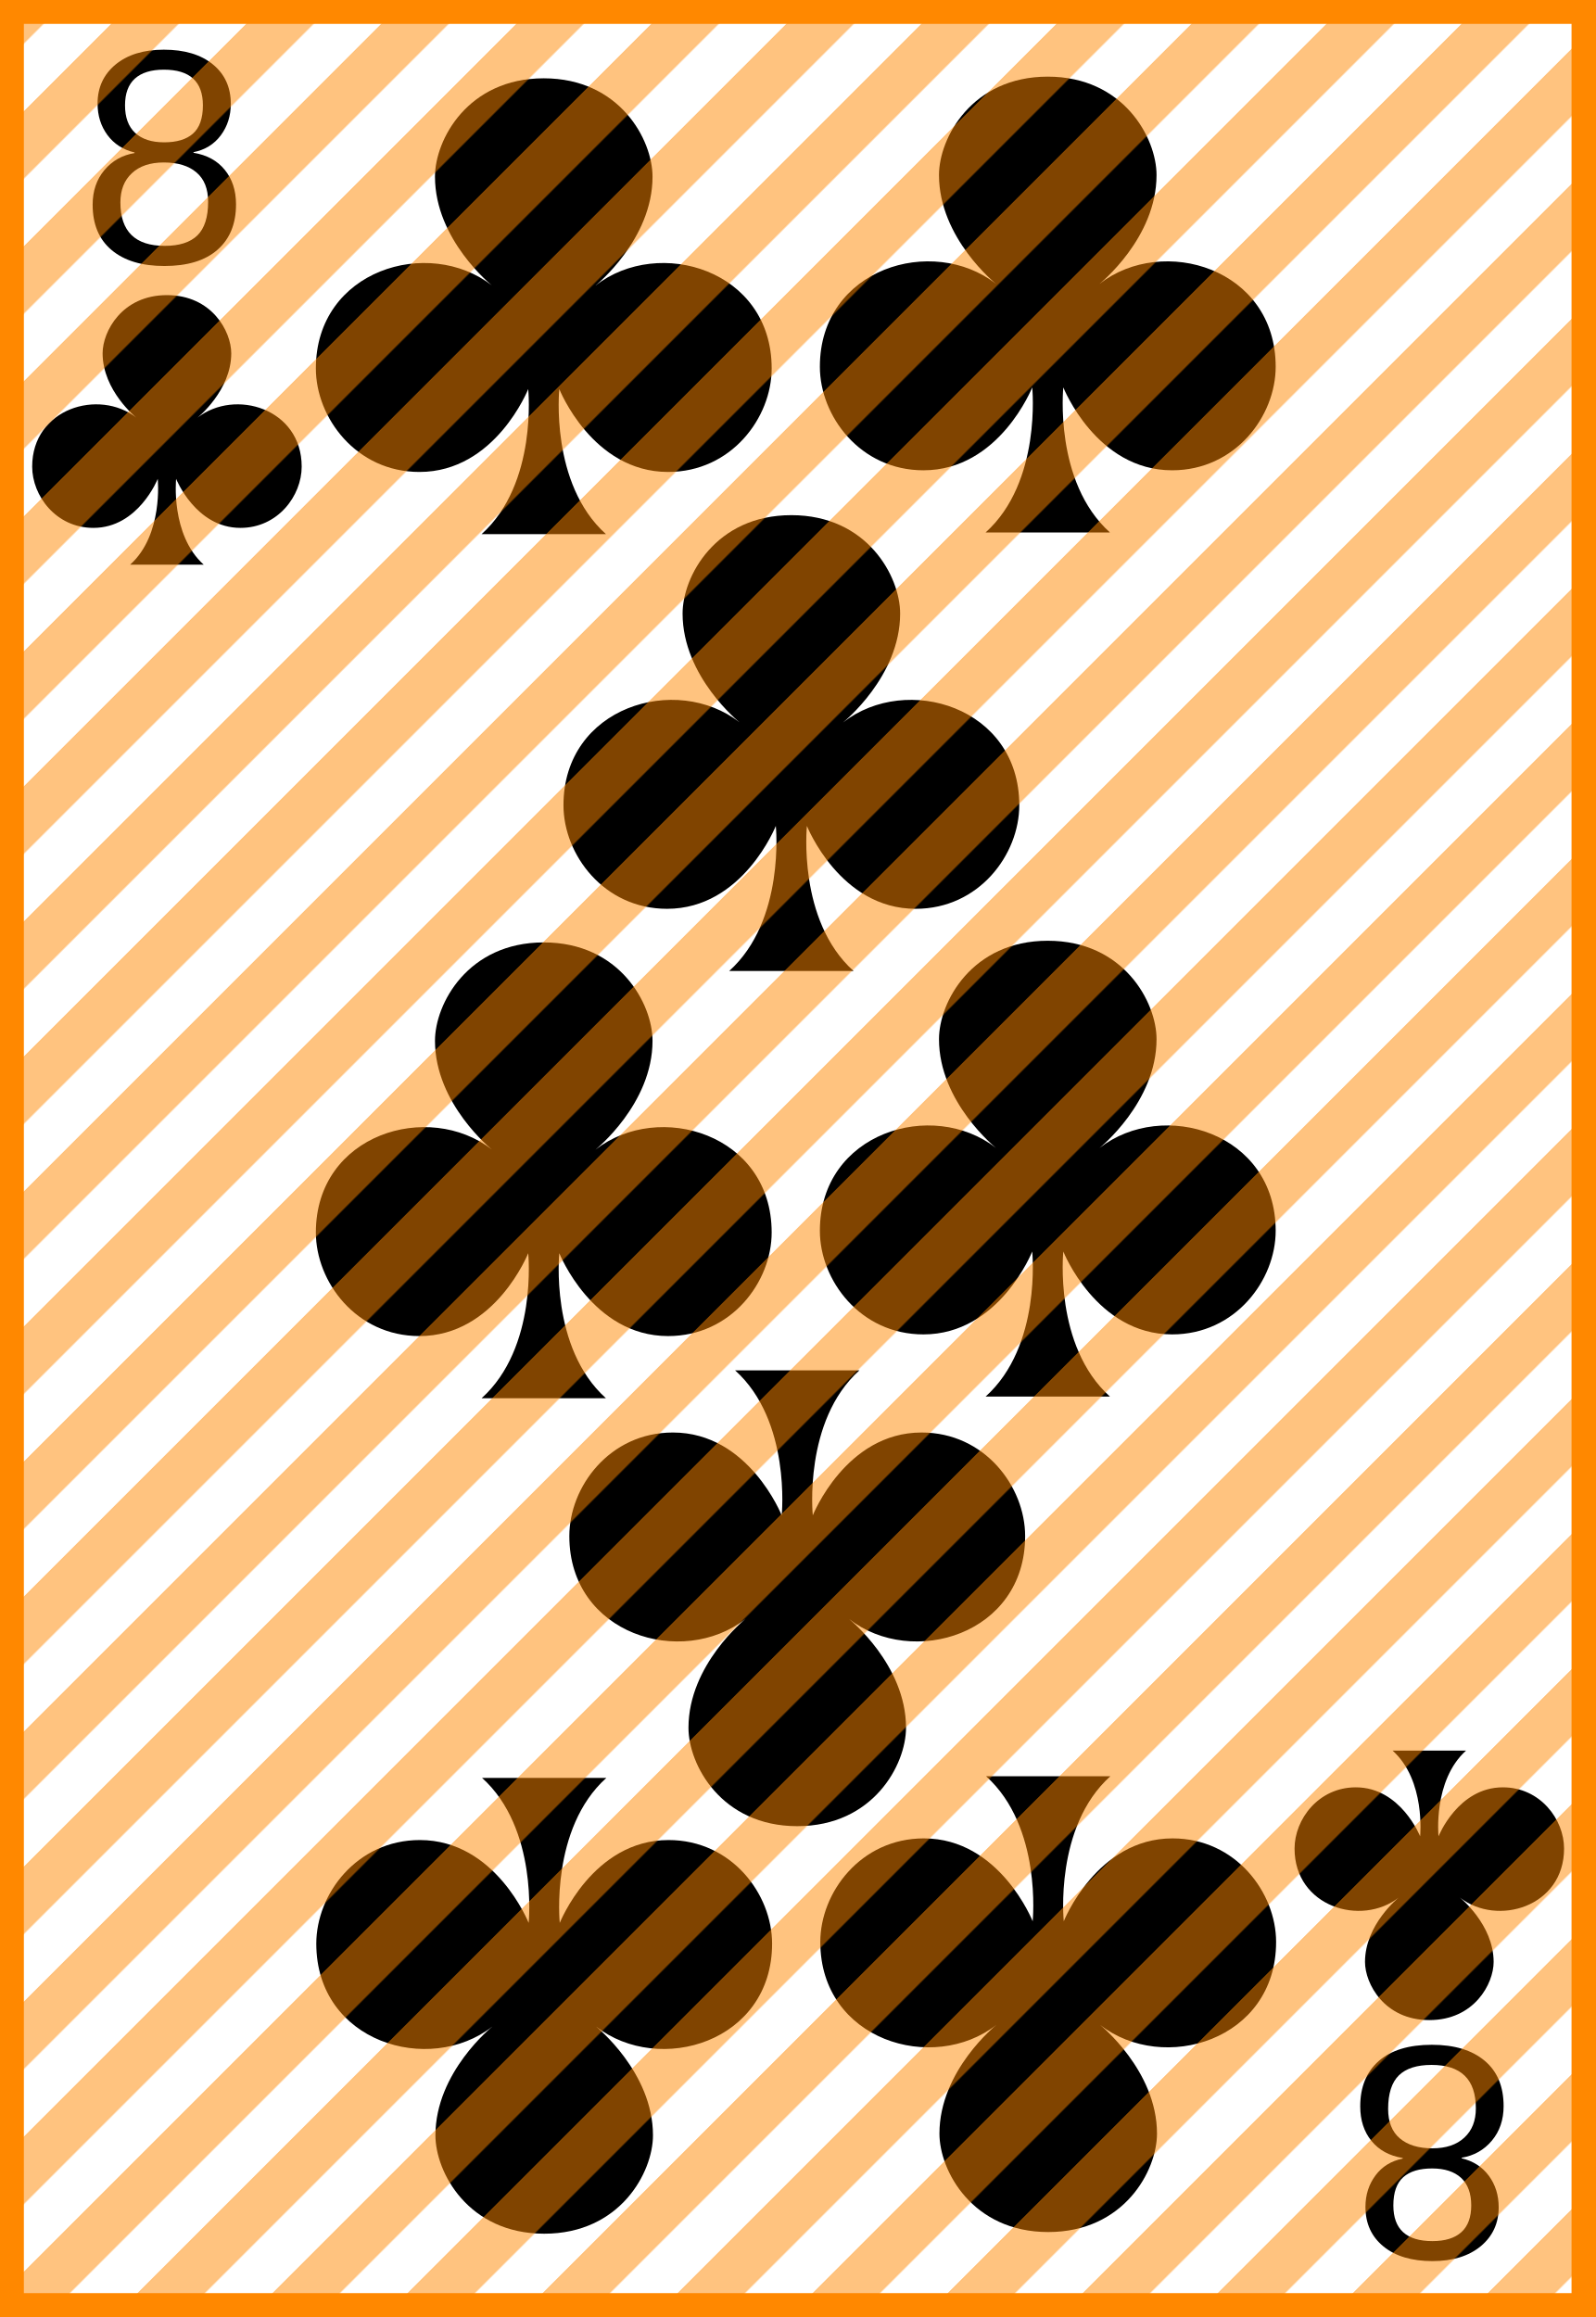
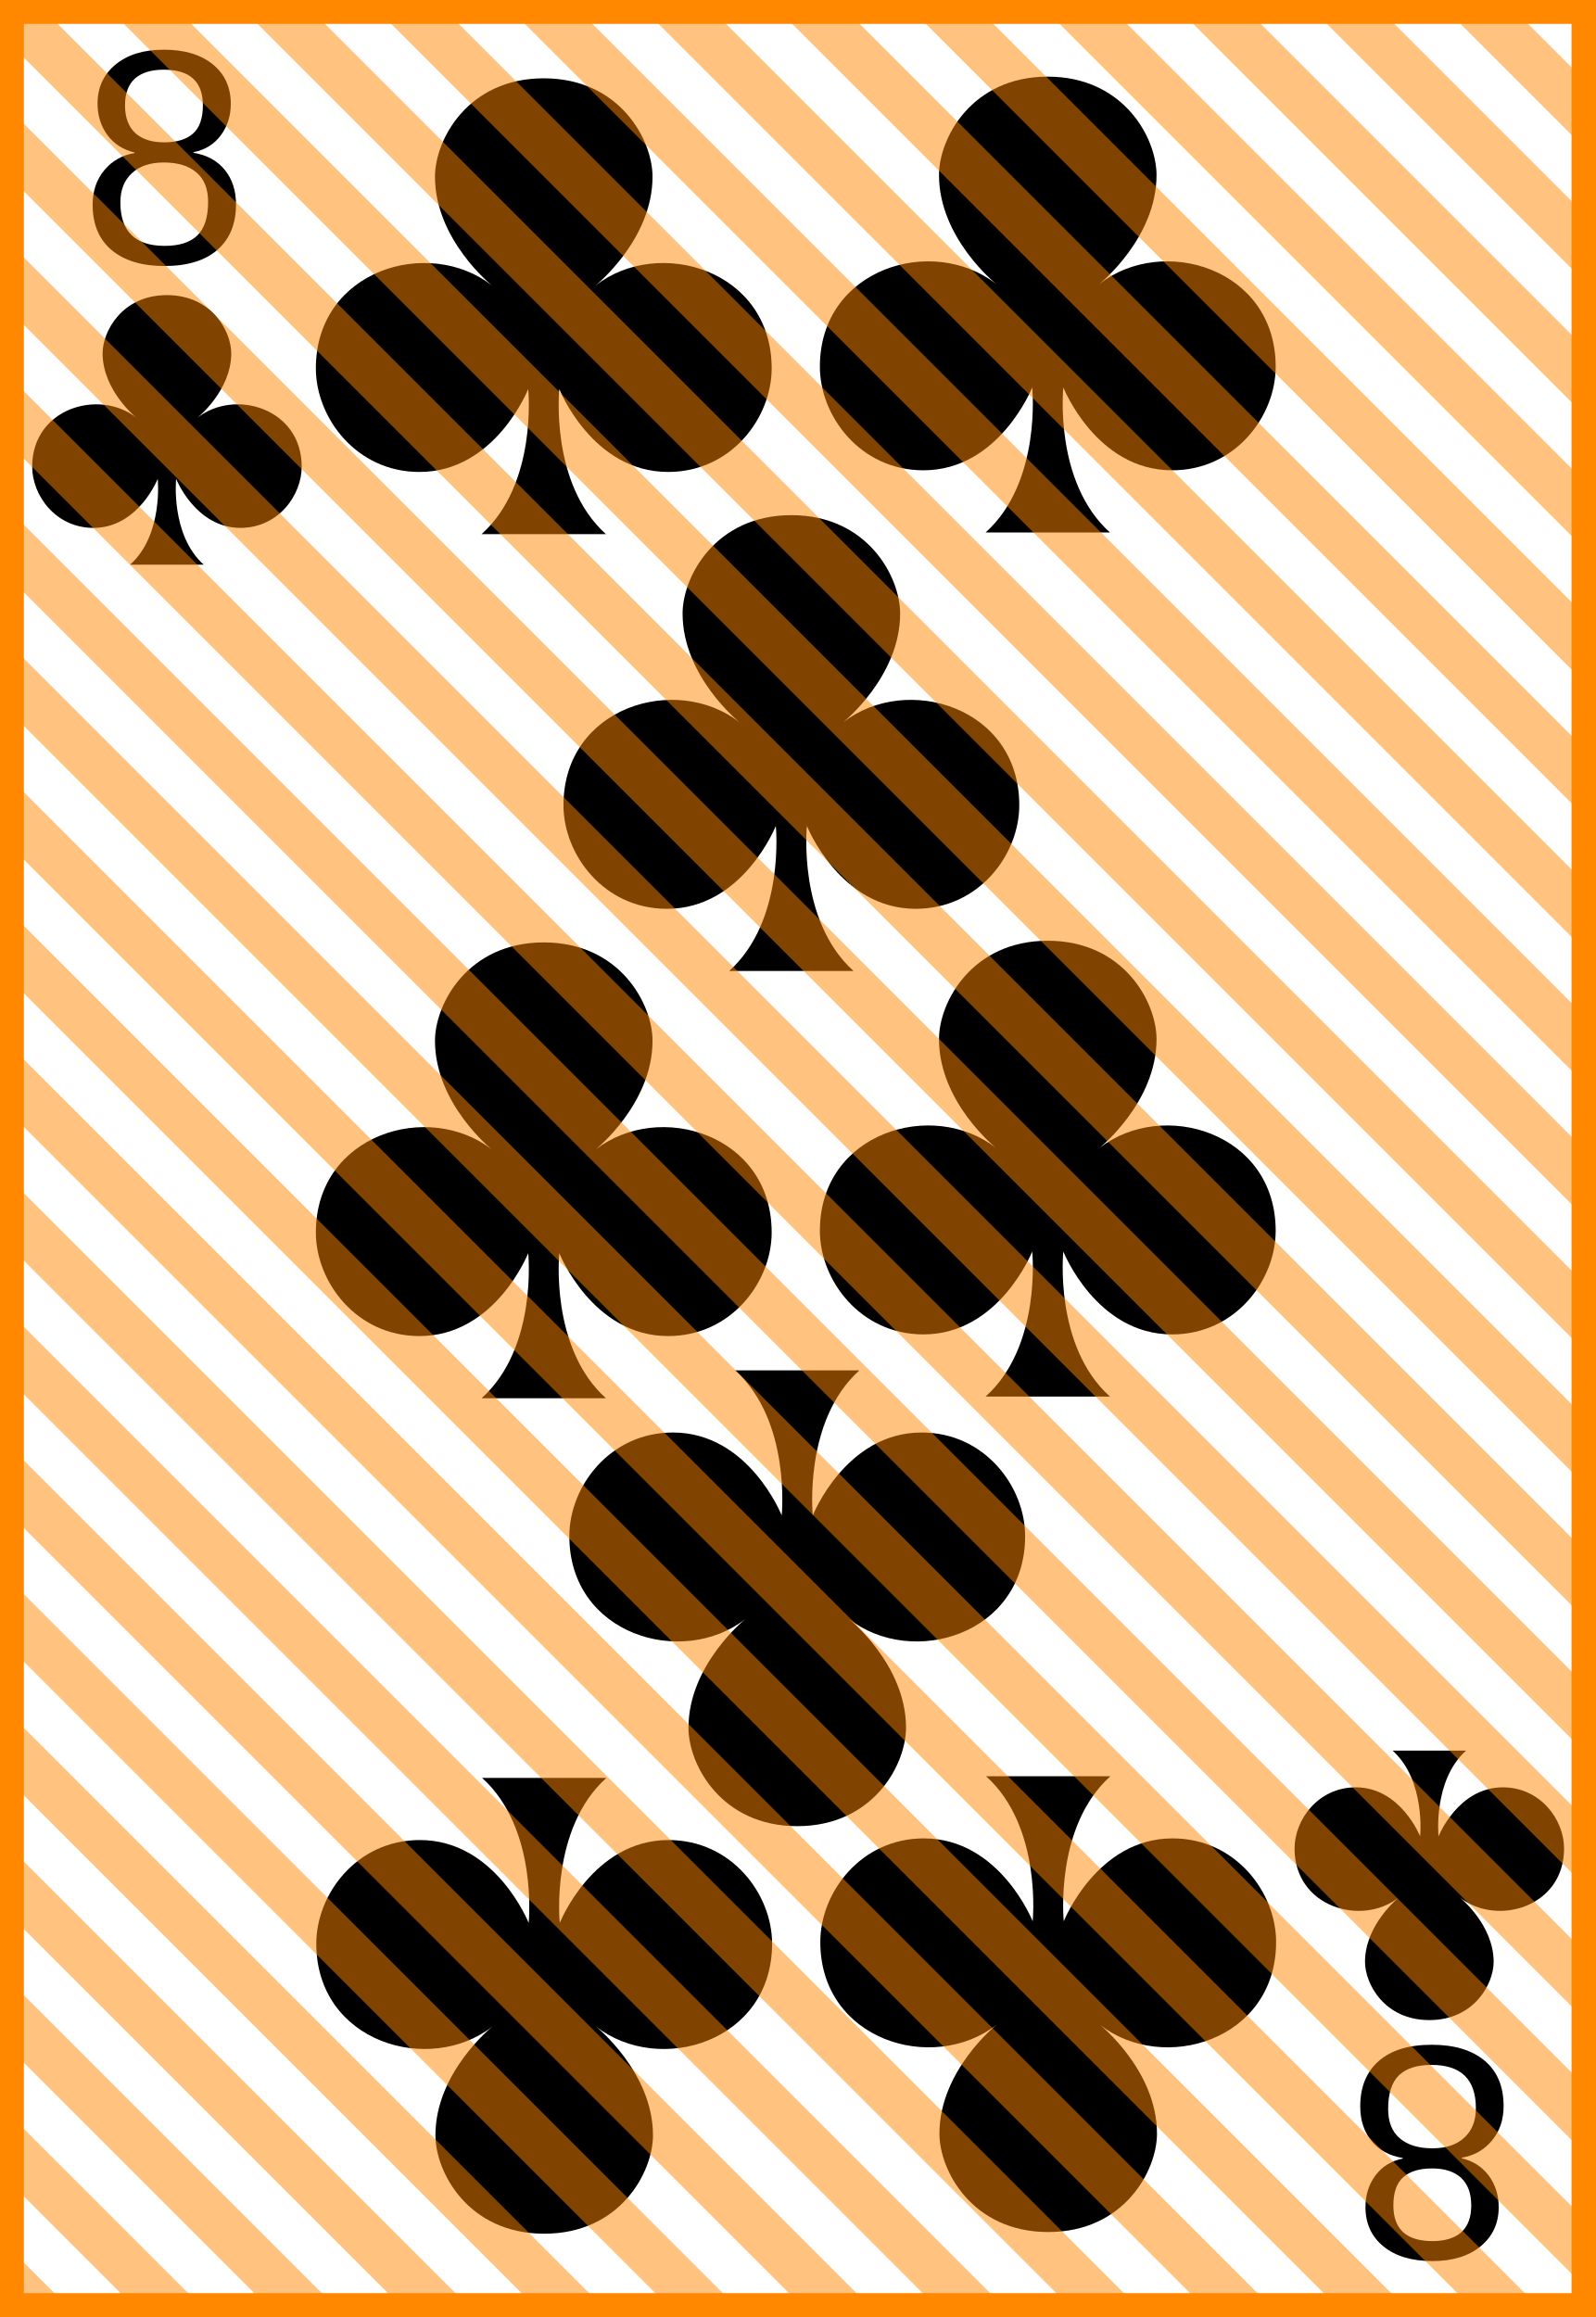
- <svg xmlns="http://www.w3.org/2000/svg" xml:space="preserve" width="222.783" height="323.556" viewBox="0 0 167.087 242.667">
-   <defs>
-     <pattern id="a" width="10" height="10" patternTransform="rotate(45)" patternUnits="userSpaceOnUse">
-       <path stroke="#f80" stroke-width="10" d="M0 0v10" opacity=".5" />
-     </pattern>
-   </defs>
-   <g style="fill-rule:nonzero;clip-rule:nonzero;stroke:#000;stroke-miterlimit:4">
-     <path d="M166.837 235.548c0 3.777-3.087 6.869-6.871 6.869H7.11c-3.775 0-6.861-3.092-6.861-6.87V7.12C.25 3.343 3.336.25 7.11.25h152.856c3.784 0 6.87 3.093 6.87 6.87z" style="fill:#fff;stroke-width:.5" />
+ <svg xmlns="http://www.w3.org/2000/svg" xml:space="preserve" width="222.783" height="323.556" viewBox="0 0 167.087 242.667" version="1.1" id="svg39">
+   <defs id="defs39" />
+   <g style="fill-rule:nonzero;clip-rule:nonzero;stroke:#000;stroke-miterlimit:4" id="g1">
+     <path d="M166.837 235.548c0 3.777-3.087 6.869-6.871 6.869H7.11c-3.775 0-6.861-3.092-6.861-6.87V7.12C.25 3.343 3.336.25 7.11.25h152.856c3.784 0 6.87 3.093 6.87 6.87z" style="fill:#fff;stroke-width:.5" id="path1" />
  </g>
-   <text xml:space="preserve" x="8.311" y="27.548" style="font-size:32px;font-style:normal;font-weight:400;line-height:125%;letter-spacing:0;word-spacing:0;fill:#000;fill-opacity:1;stroke:none;font-family:Bitstream Vera Sans">
-     <tspan x="8.311" y="27.548" style="font-style:normal;font-variant:normal;font-weight:400;font-stretch:normal;font-family:Arial;-inkscape-font-specification:Arial">8</tspan>
-   </text>
-   <path d="M50.291 22.698s2.375-1.9 2.375-4.534c0-1.542-1.369-4.102-4.534-4.102s-4.534 2.561-4.534 4.102c0 2.634 2.375 4.534 2.375 4.534-2.638-2.055-7.34-.652-7.34 3.455 0 2.056 1.68 4.318 4.317 4.318 3.165 0 4.534-3.455 4.534-3.455s.402 3.938-1.943 6.046h5.182c-2.345-2.107-1.943-6.046-1.943-6.046s1.37 3.455 4.534 3.455c2.64 0 4.318-2.263 4.318-4.318 0-4.107-4.703-5.51-7.34-3.455" style="fill:#000" transform="translate(-54.025 10.018)scale(1.48565)" />
-   <text xml:space="preserve" x="-158.864" y="-214.467" style="font-size:32px;font-style:normal;font-weight:400;line-height:125%;letter-spacing:0;word-spacing:0;fill:#000;fill-opacity:1;stroke:none;font-family:Bitstream Vera Sans" transform="scale(-1)">
-     <tspan x="-158.864" y="-214.467" style="font-style:normal;font-variant:normal;font-weight:400;font-stretch:normal;font-family:Arial;-inkscape-font-specification:Arial">8</tspan>
-   </text>
-   <path d="M50.291 22.698s2.375-1.9 2.375-4.534c0-1.542-1.369-4.102-4.534-4.102s-4.534 2.561-4.534 4.102c0 2.634 2.375 4.534 2.375 4.534-2.638-2.055-7.34-.652-7.34 3.455 0 2.056 1.68 4.318 4.317 4.318 3.165 0 4.534-3.455 4.534-3.455s.402 3.938-1.943 6.046h5.182c-2.345-2.107-1.943-6.046-1.943-6.046s1.37 3.455 4.534 3.455c2.64 0 4.318-2.263 4.318-4.318 0-4.107-4.703-5.51-7.34-3.455" style="fill:#000" transform="translate(221.2 232.462)scale(-1.48565)" />
-   <path d="M50.291 22.698s2.375-1.9 2.375-4.534c0-1.542-1.369-4.102-4.534-4.102s-4.534 2.561-4.534 4.102c0 2.634 2.375 4.534 2.375 4.534-2.638-2.055-7.34-.652-7.34 3.455 0 2.056 1.68 4.318 4.317 4.318 3.165 0 4.534-3.455 4.534-3.455s.402 3.938-1.943 6.046h5.182c-2.345-2.107-1.943-6.046-1.943-6.046s1.37 3.455 4.534 3.455c2.64 0 4.318-2.263 4.318-4.318 0-4.107-4.703-5.51-7.34-3.455" style="fill:#000" transform="translate(-63.988 -27.131)scale(2.51258)" />
-   <path d="M50.291 22.698s2.375-1.9 2.375-4.534c0-1.542-1.369-4.102-4.534-4.102s-4.534 2.561-4.534 4.102c0 2.634 2.375 4.534 2.375 4.534-2.638-2.055-7.34-.652-7.34 3.455 0 2.056 1.68 4.318 4.317 4.318 3.165 0 4.534-3.455 4.534-3.455s.402 3.938-1.943 6.046h5.182c-2.345-2.107-1.943-6.046-1.943-6.046s1.37 3.455 4.534 3.455c2.64 0 4.318-2.263 4.318-4.318 0-4.107-4.703-5.51-7.34-3.455" style="fill:#000" transform="translate(177.93 269.275)scale(-2.51258)" />
-   <path d="M50.291 22.698s2.375-1.9 2.375-4.534c0-1.542-1.369-4.102-4.534-4.102s-4.534 2.561-4.534 4.102c0 2.634 2.375 4.534 2.375 4.534-2.638-2.055-7.34-.652-7.34 3.455 0 2.056 1.68 4.318 4.317 4.318 3.165 0 4.534-3.455 4.534-3.455s.402 3.938-1.943 6.046h5.182c-2.345-2.107-1.943-6.046-1.943-6.046s1.37 3.455 4.534 3.455c2.64 0 4.318-2.263 4.318-4.318 0-4.107-4.703-5.51-7.34-3.455" style="fill:#000" transform="translate(-63.988 63.37)scale(2.51258)" />
-   <path d="M50.291 22.698s2.375-1.9 2.375-4.534c0-1.542-1.369-4.102-4.534-4.102s-4.534 2.561-4.534 4.102c0 2.634 2.375 4.534 2.375 4.534-2.638-2.055-7.34-.652-7.34 3.455 0 2.056 1.68 4.318 4.317 4.318 3.165 0 4.534-3.455 4.534-3.455s.402 3.938-1.943 6.046h5.182c-2.345-2.107-1.943-6.046-1.943-6.046s1.37 3.455 4.534 3.455c2.64 0 4.318-2.263 4.318-4.318 0-4.107-4.703-5.51-7.34-3.455" style="fill:#000" transform="translate(-11.203 -27.305)scale(2.51258)" />
-   <path d="M50.291 22.698s2.375-1.9 2.375-4.534c0-1.542-1.369-4.102-4.534-4.102s-4.534 2.561-4.534 4.102c0 2.634 2.375 4.534 2.375 4.534-2.638-2.055-7.34-.652-7.34 3.455 0 2.056 1.68 4.318 4.317 4.318 3.165 0 4.534-3.455 4.534-3.455s.402 3.938-1.943 6.046h5.182c-2.345-2.107-1.943-6.046-1.943-6.046s1.37 3.455 4.534 3.455c2.64 0 4.318-2.263 4.318-4.318 0-4.107-4.703-5.51-7.34-3.455" style="fill:#000" transform="translate(230.715 269.101)scale(-2.51258)" />
-   <path d="M50.291 22.698s2.375-1.9 2.375-4.534c0-1.542-1.369-4.102-4.534-4.102s-4.534 2.561-4.534 4.102c0 2.634 2.375 4.534 2.375 4.534-2.638-2.055-7.34-.652-7.34 3.455 0 2.056 1.68 4.318 4.317 4.318 3.165 0 4.534-3.455 4.534-3.455s.402 3.938-1.943 6.046h5.182c-2.345-2.107-1.943-6.046-1.943-6.046s1.37 3.455 4.534 3.455c2.64 0 4.318-2.263 4.318-4.318 0-4.107-4.703-5.51-7.34-3.455" style="fill:#000" transform="translate(-11.203 63.196)scale(2.51258)" />
-   <path d="M50.291 22.698s2.375-1.9 2.375-4.534c0-1.542-1.369-4.102-4.534-4.102s-4.534 2.561-4.534 4.102c0 2.634 2.375 4.534 2.375 4.534-2.638-2.055-7.34-.652-7.34 3.455 0 2.056 1.68 4.318 4.317 4.318 3.165 0 4.534-3.455 4.534-3.455s.402 3.938-1.943 6.046h5.182c-2.345-2.107-1.943-6.046-1.943-6.046s1.37 3.455 4.534 3.455c2.64 0 4.318-2.263 4.318-4.318 0-4.107-4.703-5.51-7.34-3.455" style="fill:#000" transform="translate(-38.056 18.622)scale(2.51258)" />
-   <path d="M50.291 22.698s2.375-1.9 2.375-4.534c0-1.542-1.369-4.102-4.534-4.102s-4.534 2.561-4.534 4.102c0 2.634 2.375 4.534 2.375 4.534-2.638-2.055-7.34-.652-7.34 3.455 0 2.056 1.68 4.318 4.317 4.318 3.165 0 4.534-3.455 4.534-3.455s.402 3.938-1.943 6.046h5.182c-2.345-2.107-1.943-6.046-1.943-6.046s1.37 3.455 4.534 3.455c2.64 0 4.318-2.263 4.318-4.318 0-4.107-4.703-5.51-7.34-3.455" style="fill:#000" transform="translate(204.431 226.592)scale(-2.51258)" />
-   <path fill="url(#a)" d="M.25.25h166.587v242.167H.25z" />
-   <path fill="none" stroke="#f80" stroke-width="5" d="M0 0h167.087v242.667H0z" />
+   <path style="font-size:32px;line-height:125%;font-family:Arial;-inkscape-font-specification:Arial;letter-spacing:0;word-spacing:0" d="m 24.717,21.407 q 0,3.047 -1.938,4.75 -1.938,1.703 -5.562,1.703 -3.531,0 -5.531,-1.672 -1.984,-1.672 -1.984,-4.75 0,-2.156 1.234,-3.625 1.234,-1.469 3.156,-1.781 v -0.062 Q 12.295,15.548 11.248,14.142 10.217,12.736 10.217,10.845 q 0,-2.516 1.875,-4.078 1.891,-1.562 5.062,-1.562 3.25,0 5.125,1.531 1.891,1.531 1.891,4.141 0,1.891 -1.047,3.297 -1.047,1.406 -2.859,1.766 v 0.062 q 2.109,0.344 3.281,1.797 1.172,1.438 1.172,3.609 z M 21.795,21.142 q 0,-2.047 -1.219,-3.078 -1.219,-1.047 -3.422,-1.047 -2.141,0 -3.344,1.125 -1.203,1.109 -1.203,3.062 0,4.547 4.641,4.547 2.297,0 3.422,-1.094 1.125,-1.109 1.125,-3.516 z M 21.248,11.032 q 0,-3.734 -4.094,-3.734 -1.984,0 -3.031,0.938 -1.031,0.938 -1.031,2.797 0,1.891 1.062,2.891 1.078,0.984 3.031,0.984 1.984,0 3.016,-0.906 1.047,-0.922 1.047,-2.969 z" id="text1" aria-label="8" />
+   <path d="M50.291 22.698s2.375-1.9 2.375-4.534c0-1.542-1.369-4.102-4.534-4.102s-4.534 2.561-4.534 4.102c0 2.634 2.375 4.534 2.375 4.534-2.638-2.055-7.34-.652-7.34 3.455 0 2.056 1.68 4.318 4.317 4.318 3.165 0 4.534-3.455 4.534-3.455s.402 3.938-1.943 6.046h5.182c-2.345-2.107-1.943-6.046-1.943-6.046s1.37 3.455 4.534 3.455c2.64 0 4.318-2.263 4.318-4.318 0-4.107-4.703-5.51-7.34-3.455" style="fill:#000" transform="translate(-54.025 10.018)scale(1.48565)" id="path2" />
+   <path style="font-size:32px;line-height:125%;font-family:Arial;-inkscape-font-specification:Arial;letter-spacing:0;word-spacing:0" d="m -142.458,-220.608 q 0,3.047 -1.938,4.75 -1.938,1.703 -5.562,1.703 -3.531,0 -5.531,-1.672 -1.984,-1.672 -1.984,-4.75 0,-2.156 1.234,-3.625 1.234,-1.469 3.156,-1.781 v -0.062 q -1.797,-0.422 -2.844,-1.828 -1.031,-1.406 -1.031,-3.297 0,-2.516 1.875,-4.078 1.891,-1.562 5.062,-1.562 3.25,0 5.125,1.531 1.891,1.531 1.891,4.141 0,1.891 -1.047,3.297 -1.047,1.406 -2.859,1.766 v 0.062 q 2.109,0.344 3.281,1.797 1.172,1.438 1.172,3.609 z m -2.922,-0.266 q 0,-2.047 -1.219,-3.078 -1.219,-1.047 -3.422,-1.047 -2.141,0 -3.344,1.125 -1.203,1.109 -1.203,3.062 0,4.547 4.641,4.547 2.297,0 3.422,-1.094 1.125,-1.109 1.125,-3.516 z m -0.547,-10.109 q 0,-3.734 -4.094,-3.734 -1.984,0 -3.031,0.938 -1.031,0.938 -1.031,2.797 0,1.891 1.062,2.891 1.078,0.984 3.031,0.984 1.984,0 3.016,-0.906 1.047,-0.922 1.047,-2.969 z" id="text2" transform="scale(-1)" aria-label="8" />
+   <path d="M50.291 22.698s2.375-1.9 2.375-4.534c0-1.542-1.369-4.102-4.534-4.102s-4.534 2.561-4.534 4.102c0 2.634 2.375 4.534 2.375 4.534-2.638-2.055-7.34-.652-7.34 3.455 0 2.056 1.68 4.318 4.317 4.318 3.165 0 4.534-3.455 4.534-3.455s.402 3.938-1.943 6.046h5.182c-2.345-2.107-1.943-6.046-1.943-6.046s1.37 3.455 4.534 3.455c2.64 0 4.318-2.263 4.318-4.318 0-4.107-4.703-5.51-7.34-3.455" style="fill:#000" transform="translate(221.2 232.462)scale(-1.48565)" id="path3" />
+   <path d="M50.291 22.698s2.375-1.9 2.375-4.534c0-1.542-1.369-4.102-4.534-4.102s-4.534 2.561-4.534 4.102c0 2.634 2.375 4.534 2.375 4.534-2.638-2.055-7.34-.652-7.34 3.455 0 2.056 1.68 4.318 4.317 4.318 3.165 0 4.534-3.455 4.534-3.455s.402 3.938-1.943 6.046h5.182c-2.345-2.107-1.943-6.046-1.943-6.046s1.37 3.455 4.534 3.455c2.64 0 4.318-2.263 4.318-4.318 0-4.107-4.703-5.51-7.34-3.455" style="fill:#000" transform="translate(-63.988 -27.131)scale(2.51258)" id="path4" />
+   <path d="M50.291 22.698s2.375-1.9 2.375-4.534c0-1.542-1.369-4.102-4.534-4.102s-4.534 2.561-4.534 4.102c0 2.634 2.375 4.534 2.375 4.534-2.638-2.055-7.34-.652-7.34 3.455 0 2.056 1.68 4.318 4.317 4.318 3.165 0 4.534-3.455 4.534-3.455s.402 3.938-1.943 6.046h5.182c-2.345-2.107-1.943-6.046-1.943-6.046s1.37 3.455 4.534 3.455c2.64 0 4.318-2.263 4.318-4.318 0-4.107-4.703-5.51-7.34-3.455" style="fill:#000" transform="translate(177.93 269.275)scale(-2.51258)" id="path5" />
+   <path d="M50.291 22.698s2.375-1.9 2.375-4.534c0-1.542-1.369-4.102-4.534-4.102s-4.534 2.561-4.534 4.102c0 2.634 2.375 4.534 2.375 4.534-2.638-2.055-7.34-.652-7.34 3.455 0 2.056 1.68 4.318 4.317 4.318 3.165 0 4.534-3.455 4.534-3.455s.402 3.938-1.943 6.046h5.182c-2.345-2.107-1.943-6.046-1.943-6.046s1.37 3.455 4.534 3.455c2.64 0 4.318-2.263 4.318-4.318 0-4.107-4.703-5.51-7.34-3.455" style="fill:#000" transform="translate(-63.988 63.37)scale(2.51258)" id="path6" />
+   <path d="M50.291 22.698s2.375-1.9 2.375-4.534c0-1.542-1.369-4.102-4.534-4.102s-4.534 2.561-4.534 4.102c0 2.634 2.375 4.534 2.375 4.534-2.638-2.055-7.34-.652-7.34 3.455 0 2.056 1.68 4.318 4.317 4.318 3.165 0 4.534-3.455 4.534-3.455s.402 3.938-1.943 6.046h5.182c-2.345-2.107-1.943-6.046-1.943-6.046s1.37 3.455 4.534 3.455c2.64 0 4.318-2.263 4.318-4.318 0-4.107-4.703-5.51-7.34-3.455" style="fill:#000" transform="translate(-11.203 -27.305)scale(2.51258)" id="path7" />
+   <path d="M50.291 22.698s2.375-1.9 2.375-4.534c0-1.542-1.369-4.102-4.534-4.102s-4.534 2.561-4.534 4.102c0 2.634 2.375 4.534 2.375 4.534-2.638-2.055-7.34-.652-7.34 3.455 0 2.056 1.68 4.318 4.317 4.318 3.165 0 4.534-3.455 4.534-3.455s.402 3.938-1.943 6.046h5.182c-2.345-2.107-1.943-6.046-1.943-6.046s1.37 3.455 4.534 3.455c2.64 0 4.318-2.263 4.318-4.318 0-4.107-4.703-5.51-7.34-3.455" style="fill:#000" transform="translate(230.715 269.101)scale(-2.51258)" id="path8" />
+   <path d="M50.291 22.698s2.375-1.9 2.375-4.534c0-1.542-1.369-4.102-4.534-4.102s-4.534 2.561-4.534 4.102c0 2.634 2.375 4.534 2.375 4.534-2.638-2.055-7.34-.652-7.34 3.455 0 2.056 1.68 4.318 4.317 4.318 3.165 0 4.534-3.455 4.534-3.455s.402 3.938-1.943 6.046h5.182c-2.345-2.107-1.943-6.046-1.943-6.046s1.37 3.455 4.534 3.455c2.64 0 4.318-2.263 4.318-4.318 0-4.107-4.703-5.51-7.34-3.455" style="fill:#000" transform="translate(-11.203 63.196)scale(2.51258)" id="path9" />
+   <path d="M50.291 22.698s2.375-1.9 2.375-4.534c0-1.542-1.369-4.102-4.534-4.102s-4.534 2.561-4.534 4.102c0 2.634 2.375 4.534 2.375 4.534-2.638-2.055-7.34-.652-7.34 3.455 0 2.056 1.68 4.318 4.317 4.318 3.165 0 4.534-3.455 4.534-3.455s.402 3.938-1.943 6.046h5.182c-2.345-2.107-1.943-6.046-1.943-6.046s1.37 3.455 4.534 3.455c2.64 0 4.318-2.263 4.318-4.318 0-4.107-4.703-5.51-7.34-3.455" style="fill:#000" transform="translate(-38.056 18.622)scale(2.51258)" id="path10" />
+   <path d="M50.291 22.698s2.375-1.9 2.375-4.534c0-1.542-1.369-4.102-4.534-4.102s-4.534 2.561-4.534 4.102c0 2.634 2.375 4.534 2.375 4.534-2.638-2.055-7.34-.652-7.34 3.455 0 2.056 1.68 4.318 4.317 4.318 3.165 0 4.534-3.455 4.534-3.455s.402 3.938-1.943 6.046h5.182c-2.345-2.107-1.943-6.046-1.943-6.046s1.37 3.455 4.534 3.455c2.64 0 4.318-2.263 4.318-4.318 0-4.107-4.703-5.51-7.34-3.455" style="fill:#000" transform="translate(204.431 226.592)scale(-2.51258)" id="path11" />
+   <g id="stripes">
+     <line x1="0.00" y1="238.00" x2="4.67" y2="242.67" stroke="#f80" stroke-width="5" opacity="0.5" id="line11" />
+     <line x1="0.00" y1="224.00" x2="18.67" y2="242.67" stroke="#f80" stroke-width="5" opacity="0.5" id="line12" />
+     <line x1="0.00" y1="210.00" x2="32.67" y2="242.67" stroke="#f80" stroke-width="5" opacity="0.5" id="line13" />
+     <line x1="0.00" y1="196.00" x2="46.67" y2="242.67" stroke="#f80" stroke-width="5" opacity="0.5" id="line14" />
+     <line x1="0.00" y1="182.00" x2="60.67" y2="242.67" stroke="#f80" stroke-width="5" opacity="0.5" id="line15" />
+     <line x1="0.00" y1="168.00" x2="74.67" y2="242.67" stroke="#f80" stroke-width="5" opacity="0.5" id="line16" />
+     <line x1="0.00" y1="154.00" x2="88.67" y2="242.67" stroke="#f80" stroke-width="5" opacity="0.5" id="line17" />
+     <line x1="0.00" y1="140.00" x2="102.67" y2="242.67" stroke="#f80" stroke-width="5" opacity="0.5" id="line18" />
+     <line x1="0.00" y1="126.00" x2="116.67" y2="242.67" stroke="#f80" stroke-width="5" opacity="0.5" id="line19" />
+     <line x1="0.00" y1="112.00" x2="130.67" y2="242.67" stroke="#f80" stroke-width="5" opacity="0.5" id="line20" />
+     <line x1="0.00" y1="98.00" x2="144.67" y2="242.67" stroke="#f80" stroke-width="5" opacity="0.5" id="line21" />
+     <line x1="0.00" y1="84.00" x2="158.67" y2="242.67" stroke="#f80" stroke-width="5" opacity="0.5" id="line22" />
+     <line x1="0.00" y1="70.00" x2="167.09" y2="237.09" stroke="#f80" stroke-width="5" opacity="0.5" id="line23" />
+     <line x1="0.00" y1="56.00" x2="167.09" y2="223.09" stroke="#f80" stroke-width="5" opacity="0.5" id="line24" />
+     <line x1="0.00" y1="42.00" x2="167.09" y2="209.09" stroke="#f80" stroke-width="5" opacity="0.5" id="line25" />
+     <line x1="0.00" y1="28.00" x2="167.09" y2="195.09" stroke="#f80" stroke-width="5" opacity="0.5" id="line26" />
+     <line x1="0.00" y1="14.00" x2="167.09" y2="181.09" stroke="#f80" stroke-width="5" opacity="0.5" id="line27" />
+     <line x1="0.00" y1="0.00" x2="167.09" y2="167.09" stroke="#f80" stroke-width="5" opacity="0.5" id="line28" />
+     <line x1="14.00" y1="0.00" x2="167.09" y2="153.09" stroke="#f80" stroke-width="5" opacity="0.5" id="line29" />
+     <line x1="28.00" y1="0.00" x2="167.09" y2="139.09" stroke="#f80" stroke-width="5" opacity="0.5" id="line30" />
+     <line x1="42.00" y1="0.00" x2="167.09" y2="125.09" stroke="#f80" stroke-width="5" opacity="0.5" id="line31" />
+     <line x1="56.00" y1="0.00" x2="167.09" y2="111.09" stroke="#f80" stroke-width="5" opacity="0.5" id="line32" />
+     <line x1="70.00" y1="0.00" x2="167.09" y2="97.09" stroke="#f80" stroke-width="5" opacity="0.5" id="line33" />
+     <line x1="84.00" y1="0.00" x2="167.09" y2="83.09" stroke="#f80" stroke-width="5" opacity="0.5" id="line34" />
+     <line x1="98.00" y1="0.00" x2="167.09" y2="69.09" stroke="#f80" stroke-width="5" opacity="0.5" id="line35" />
+     <line x1="112.00" y1="0.00" x2="167.09" y2="55.09" stroke="#f80" stroke-width="5" opacity="0.5" id="line36" />
+     <line x1="126.00" y1="0.00" x2="167.09" y2="41.09" stroke="#f80" stroke-width="5" opacity="0.5" id="line37" />
+     <line x1="140.00" y1="0.00" x2="167.09" y2="27.09" stroke="#f80" stroke-width="5" opacity="0.5" id="line38" />
+     <line x1="154.00" y1="0.00" x2="167.09" y2="13.09" stroke="#f80" stroke-width="5" opacity="0.5" id="line39" />
+   </g>
+   <path fill="none" stroke="#f80" stroke-width="5" d="M0 0h167.087v242.667H0z" id="path39" />
</svg>
